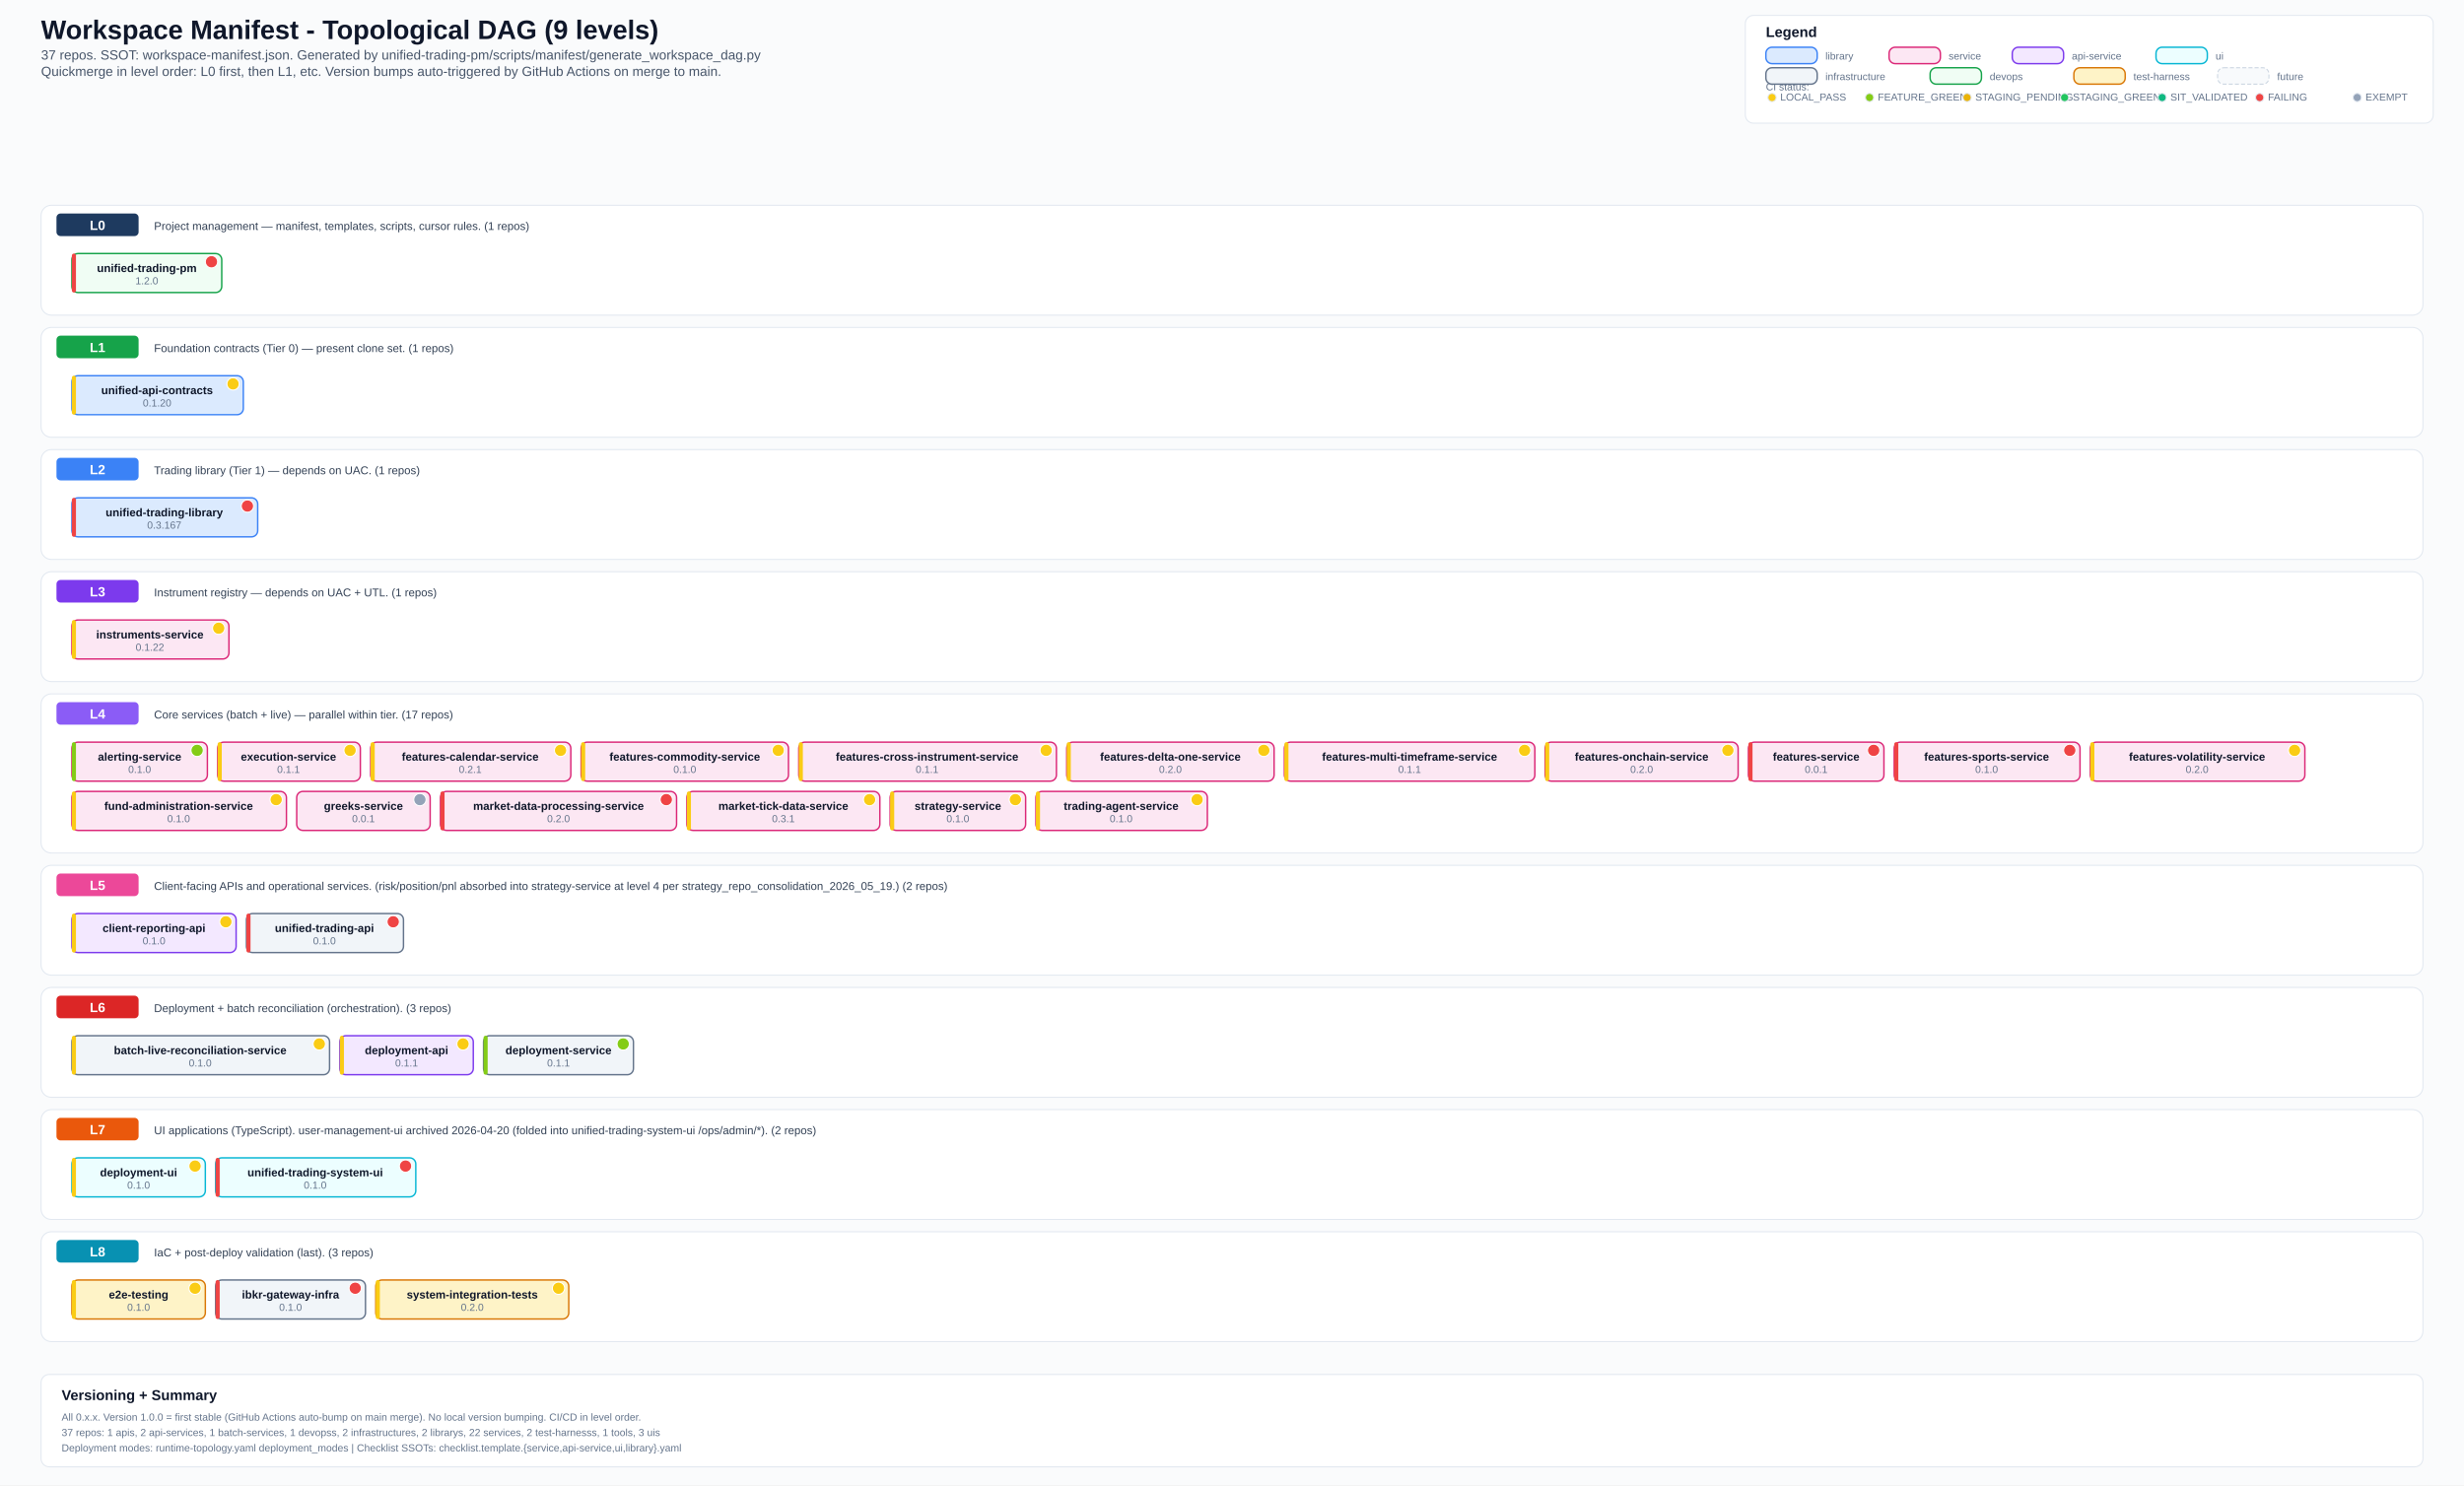
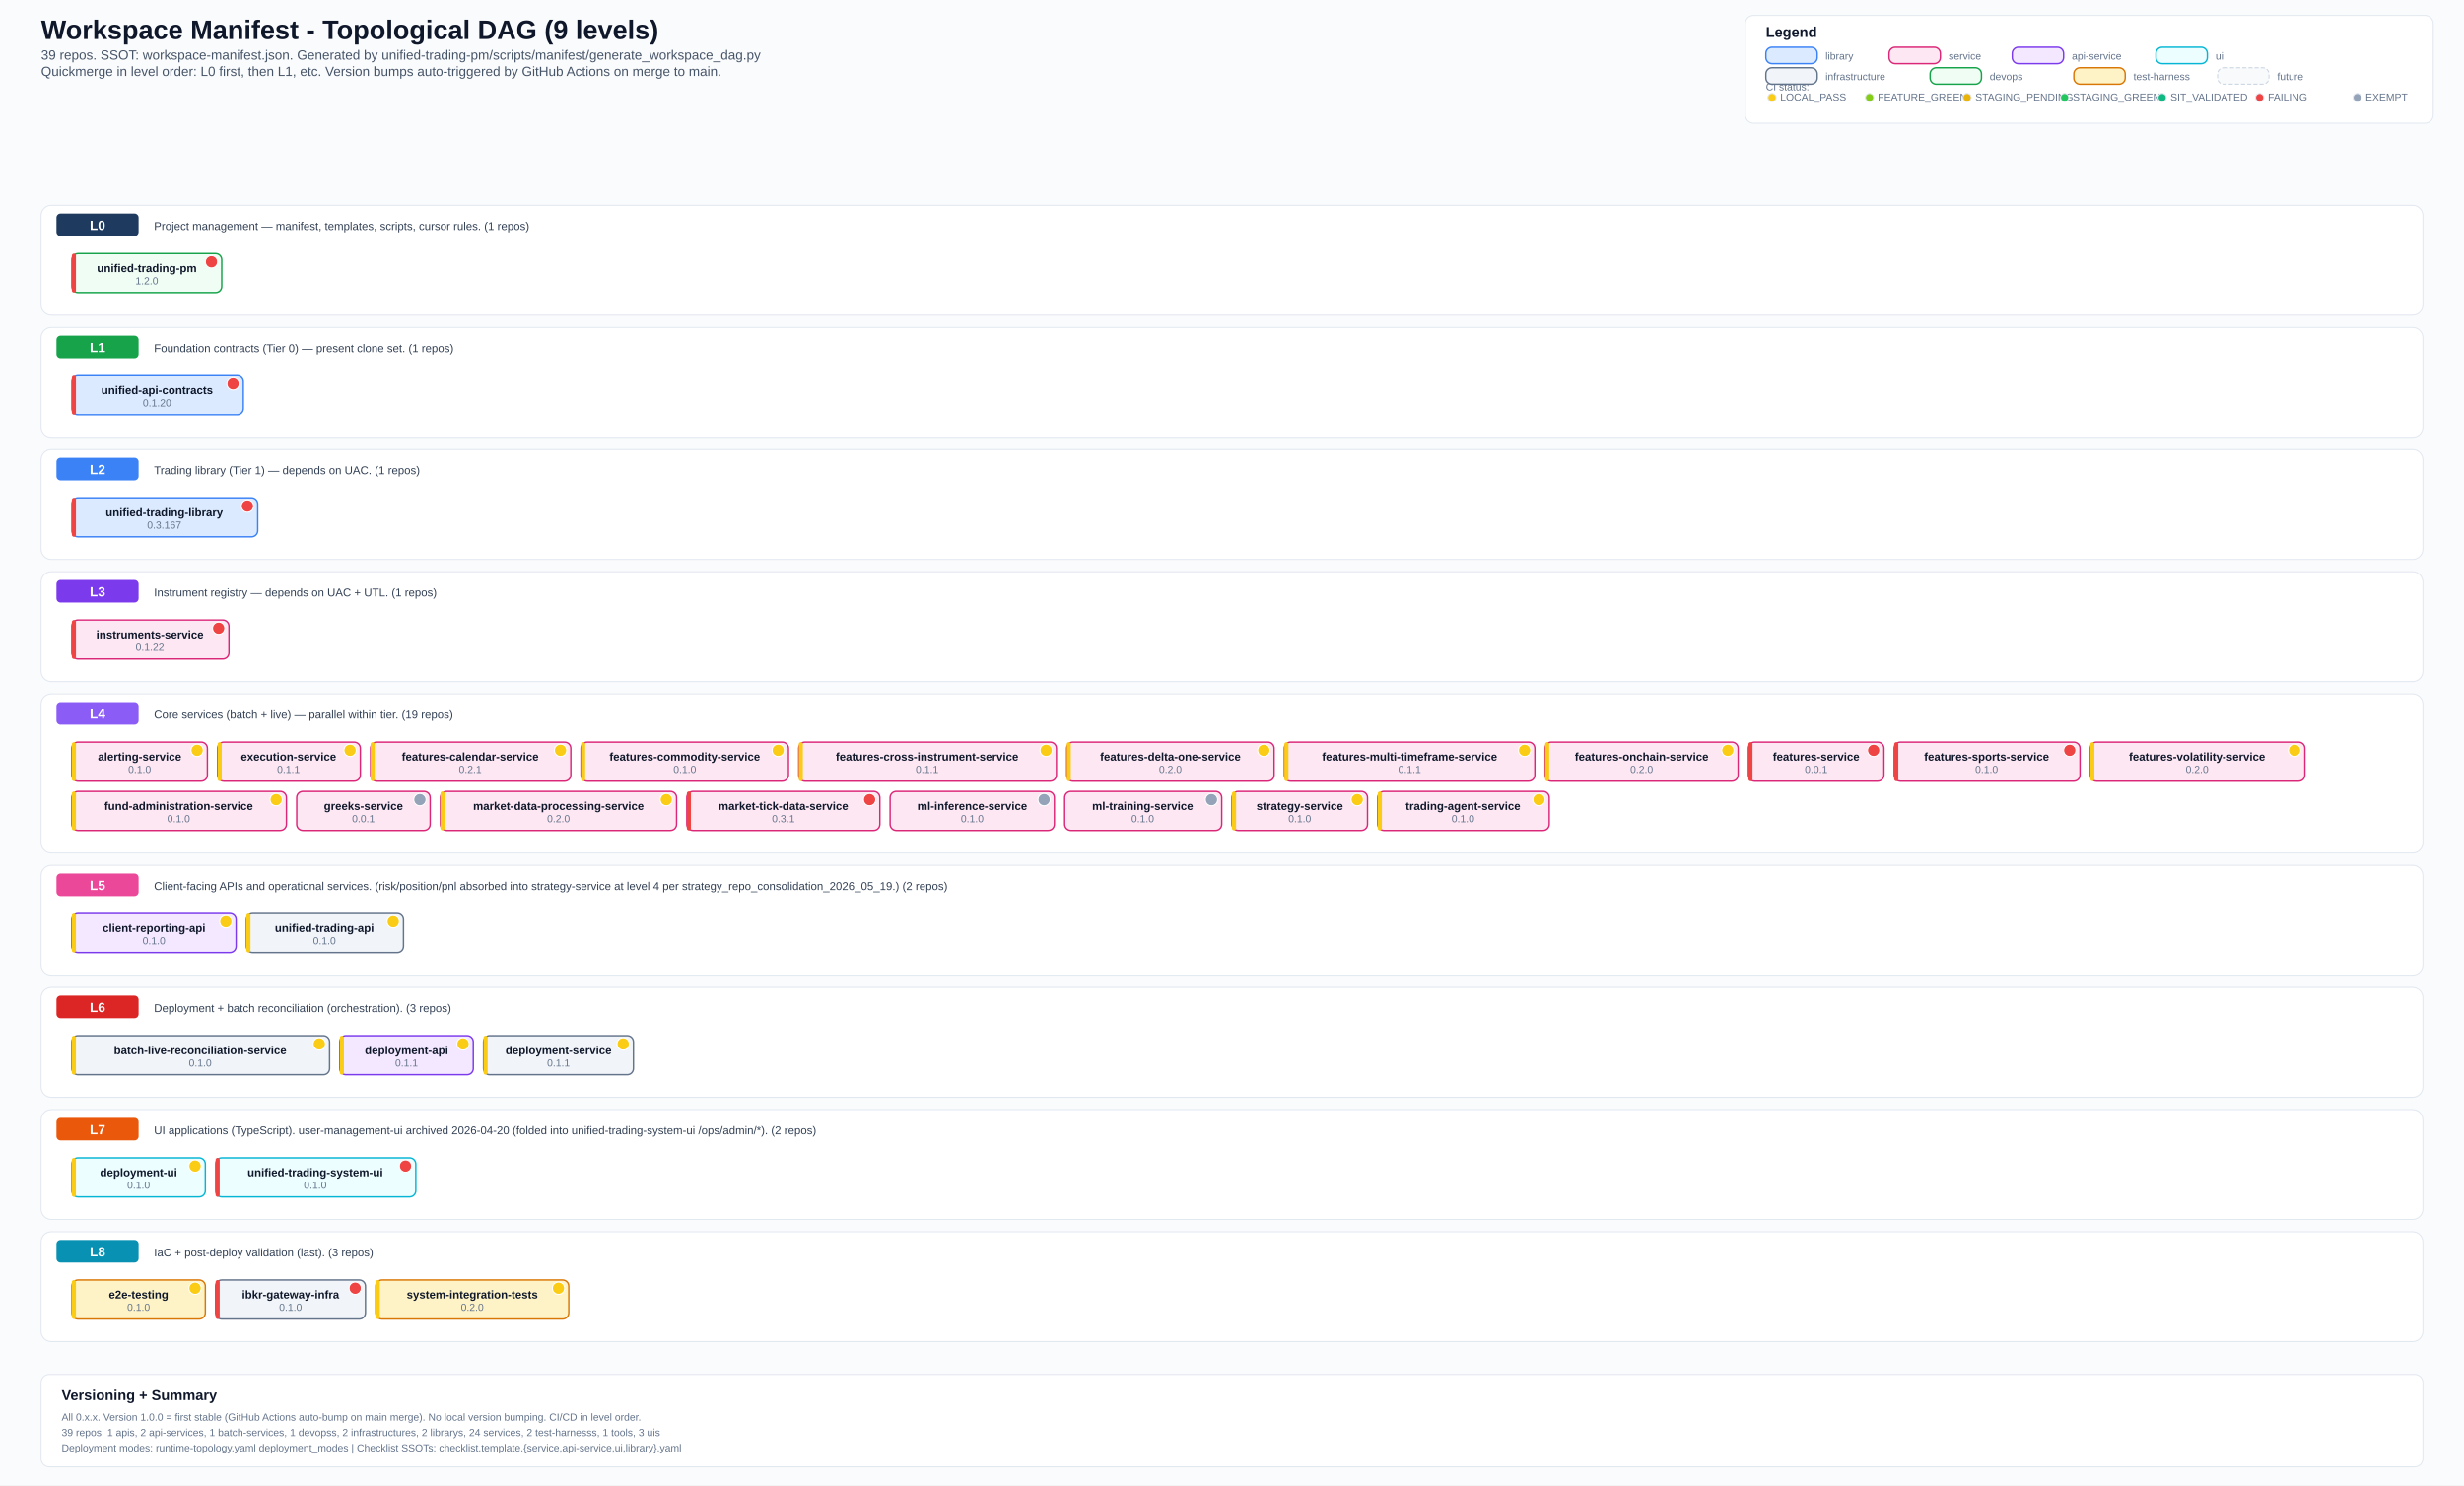
<svg xmlns="http://www.w3.org/2000/svg" width="2400" height="1447" viewBox="0 0 2400 1447">
  <defs>
    <style>
      .bg { fill: #fafbfc; }
      .title { font: 700 26px Arial, sans-serif; fill: #0f172a; }
      .subtitle { font: 500 13px Arial, sans-serif; fill: #475569; }
      .section { font: 700 14px Arial, sans-serif; fill: #0f172a; }
      .level-label { font: 700 13px Arial, sans-serif; fill: #ffffff; }
      .label { font: 600 11px Arial, sans-serif; fill: #0f172a; }
      .ver { font: 500 10px Arial, sans-serif; fill: #64748b; }
      .small { font: 500 10px Arial, sans-serif; fill: #64748b; }
      .desc { font: 500 11px Arial, sans-serif; fill: #334155; }
      .lib { fill: #dbeafe; stroke: #3b82f6; stroke-width: 1.4; rx: 6; }
      .svc { fill: #fce7f3; stroke: #db2777; stroke-width: 1.4; rx: 6; }
      .api { fill: #f3e8ff; stroke: #7c3aed; stroke-width: 1.4; rx: 6; }
      .ui-box { fill: #ecfeff; stroke: #06b6d4; stroke-width: 1.4; rx: 6; }
      .infra { fill: #f1f5f9; stroke: #64748b; stroke-width: 1.4; rx: 6; }
      .devops { fill: #f0fdf4; stroke: #16a34a; stroke-width: 1.4; rx: 6; }
      .test { fill: #fef3c7; stroke: #d97706; stroke-width: 1.4; rx: 6; }
      .future { fill: #f8fafc; stroke: #cbd5e1; stroke-width: 1; rx: 6; stroke-dasharray: 4 2; }
      .level-bg { fill: #ffffff; stroke: #e2e8f0; stroke-width: 1; rx: 10; }
      .level-badge { rx: 4; }
      .legend-box { fill: #ffffff; stroke: #e2e8f0; stroke-width: 1; rx: 8; }
  </style>
  </defs>
  <rect class="bg" x="0" y="0" width="2400" height="1447" />
  <text x="40" y="38" class="title">Workspace Manifest - Topological DAG (9 levels)</text>
-   <text x="40" y="58" class="subtitle">37 repos. SSOT: workspace-manifest.json. Generated by unified-trading-pm/scripts/manifest/generate_workspace_dag.py</text>
+   <text x="40" y="58" class="subtitle">39 repos. SSOT: workspace-manifest.json. Generated by unified-trading-pm/scripts/manifest/generate_workspace_dag.py</text>
  <text x="40" y="74" class="subtitle">Quickmerge in level order: L0 first, then L1, etc. Version bumps auto-triggered by GitHub Actions on merge to main.</text>
  <rect x="1700" y="15" width="670" height="105" class="legend-box" />
  <text x="1720" y="36" class="section">Legend</text>
  <text x="1720" y="88" class="small">CI status:</text>
  <circle cx="1726" cy="95" r="4" fill="#facc15" stroke="#e2e8f0" stroke-width="1" />
  <text x="1734" y="98" class="small">LOCAL_PASS</text>
  <circle cx="1821" cy="95" r="4" fill="#84cc16" stroke="#e2e8f0" stroke-width="1" />
  <text x="1829" y="98" class="small">FEATURE_GREEN</text>
  <circle cx="1916" cy="95" r="4" fill="#eab308" stroke="#e2e8f0" stroke-width="1" />
  <text x="1924" y="98" class="small">STAGING_PENDING</text>
  <circle cx="2011" cy="95" r="4" fill="#22c55e" stroke="#e2e8f0" stroke-width="1" />
  <text x="2019" y="98" class="small">STAGING_GREEN</text>
  <circle cx="2106" cy="95" r="4" fill="#10b981" stroke="#e2e8f0" stroke-width="1" />
  <text x="2114" y="98" class="small">SIT_VALIDATED</text>
  <circle cx="2201" cy="95" r="4" fill="#ef4444" stroke="#e2e8f0" stroke-width="1" />
  <text x="2209" y="98" class="small">FAILING</text>
  <circle cx="2296" cy="95" r="4" fill="#94a3b8" stroke="#e2e8f0" stroke-width="1" />
  <text x="2304" y="98" class="small">EXEMPT</text>
  <rect x="1720" y="46" width="50" height="16" class="lib" />
  <text x="1778" y="58" class="small">library</text>
  <rect x="1840" y="46" width="50" height="16" class="svc" />
  <text x="1898" y="58" class="small">service</text>
  <rect x="1960" y="46" width="50" height="16" class="api" />
  <text x="2018" y="58" class="small">api-service</text>
  <rect x="2100" y="46" width="50" height="16" class="ui-box" />
  <text x="2158" y="58" class="small">ui</text>
  <rect x="1720" y="66" width="50" height="16" class="infra" />
  <text x="1778" y="78" class="small">infrastructure</text>
  <rect x="1880" y="66" width="50" height="16" class="devops" />
  <text x="1938" y="78" class="small">devops</text>
  <rect x="2020" y="66" width="50" height="16" class="test" />
  <text x="2078" y="78" class="small">test-harness</text>
  <rect x="2160" y="66" width="50" height="16" class="future" />
  <text x="2218" y="78" class="small">future</text>
  <rect x="40" y="200" width="2320" height="107" class="level-bg" />
  <rect x="55" y="208" width="80" height="22" fill="#1e3a5f" class="level-badge" />
  <text x="95" y="224" text-anchor="middle" class="level-label">L0</text>
  <text x="150" y="224" class="desc">Project management — manifest, templates, scripts, cursor rules. (1 repos)</text>
  <rect x="70" y="247" width="146" height="38" class="devops" />
  <rect x="70" y="247" width="4" height="38" fill="#ef4444" rx="2" />
  <text x="143" y="265" text-anchor="middle" class="label">unified-trading-pm</text>
  <circle cx="206" cy="255" r="6" fill="#ef4444" stroke="#fff" stroke-width="1" />
  <text x="143" y="277" text-anchor="middle" class="ver">1.2.0</text>
  <rect x="40" y="319" width="2320" height="107" class="level-bg" />
  <rect x="55" y="327" width="80" height="22" fill="#16a34a" class="level-badge" />
  <text x="95" y="343" text-anchor="middle" class="level-label">L1</text>
  <text x="150" y="343" class="desc">Foundation contracts (Tier 0) — present clone set. (1 repos)</text>
  <rect x="70" y="366" width="167" height="38" class="lib" />
-   <rect x="70" y="366" width="4" height="38" fill="#facc15" rx="2" />
+   <rect x="70" y="366" width="4" height="38" fill="#ef4444" rx="2" />
  <text x="153" y="384" text-anchor="middle" class="label">unified-api-contracts</text>
-   <circle cx="227" cy="374" r="6" fill="#facc15" stroke="#fff" stroke-width="1" />
+   <circle cx="227" cy="374" r="6" fill="#ef4444" stroke="#fff" stroke-width="1" />
  <text x="153" y="396" text-anchor="middle" class="ver">0.1.20</text>
  <rect x="40" y="438" width="2320" height="107" class="level-bg" />
  <rect x="55" y="446" width="80" height="22" fill="#3b82f6" class="level-badge" />
  <text x="95" y="462" text-anchor="middle" class="level-label">L2</text>
  <text x="150" y="462" class="desc">Trading library (Tier 1) — depends on UAC. (1 repos)</text>
  <rect x="70" y="485" width="181" height="38" class="lib" />
  <rect x="70" y="485" width="4" height="38" fill="#ef4444" rx="2" />
  <text x="160" y="503" text-anchor="middle" class="label">unified-trading-library</text>
  <circle cx="241" cy="493" r="6" fill="#ef4444" stroke="#fff" stroke-width="1" />
  <text x="160" y="515" text-anchor="middle" class="ver">0.3.167</text>
  <rect x="40" y="557" width="2320" height="107" class="level-bg" />
  <rect x="55" y="565" width="80" height="22" fill="#7c3aed" class="level-badge" />
  <text x="95" y="581" text-anchor="middle" class="level-label">L3</text>
  <text x="150" y="581" class="desc">Instrument registry — depends on UAC + UTL. (1 repos)</text>
  <rect x="70" y="604" width="153" height="38" class="svc" />
-   <rect x="70" y="604" width="4" height="38" fill="#facc15" rx="2" />
+   <rect x="70" y="604" width="4" height="38" fill="#ef4444" rx="2" />
  <text x="146" y="622" text-anchor="middle" class="label">instruments-service</text>
-   <circle cx="213" cy="612" r="6" fill="#facc15" stroke="#fff" stroke-width="1" />
+   <circle cx="213" cy="612" r="6" fill="#ef4444" stroke="#fff" stroke-width="1" />
  <text x="146" y="634" text-anchor="middle" class="ver">0.1.22</text>
  <rect x="40" y="676" width="2320" height="155" class="level-bg" />
  <rect x="55" y="684" width="80" height="22" fill="#8b5cf6" class="level-badge" />
  <text x="95" y="700" text-anchor="middle" class="level-label">L4</text>
-   <text x="150" y="700" class="desc">Core services (batch + live) — parallel within tier. (17 repos)</text>
+   <text x="150" y="700" class="desc">Core services (batch + live) — parallel within tier. (19 repos)</text>
  <rect x="70" y="723" width="132" height="38" class="svc" />
-   <rect x="70" y="723" width="4" height="38" fill="#84cc16" rx="2" />
+   <rect x="70" y="723" width="4" height="38" fill="#facc15" rx="2" />
  <text x="136" y="741" text-anchor="middle" class="label">alerting-service</text>
-   <circle cx="192" cy="731" r="6" fill="#84cc16" stroke="#fff" stroke-width="1" />
+   <circle cx="192" cy="731" r="6" fill="#facc15" stroke="#fff" stroke-width="1" />
  <text x="136" y="753" text-anchor="middle" class="ver">0.1.0</text>
  <rect x="212" y="723" width="139" height="38" class="svc" />
  <rect x="212" y="723" width="4" height="38" fill="#facc15" rx="2" />
  <text x="281" y="741" text-anchor="middle" class="label">execution-service</text>
  <circle cx="341" cy="731" r="6" fill="#facc15" stroke="#fff" stroke-width="1" />
  <text x="281" y="753" text-anchor="middle" class="ver">0.1.1</text>
  <rect x="361" y="723" width="195" height="38" class="svc" />
  <rect x="361" y="723" width="4" height="38" fill="#facc15" rx="2" />
  <text x="458" y="741" text-anchor="middle" class="label">features-calendar-service</text>
  <circle cx="546" cy="731" r="6" fill="#facc15" stroke="#fff" stroke-width="1" />
  <text x="458" y="753" text-anchor="middle" class="ver">0.2.1</text>
  <rect x="566" y="723" width="202" height="38" class="svc" />
  <rect x="566" y="723" width="4" height="38" fill="#facc15" rx="2" />
  <text x="667" y="741" text-anchor="middle" class="label">features-commodity-service</text>
  <circle cx="758" cy="731" r="6" fill="#facc15" stroke="#fff" stroke-width="1" />
  <text x="667" y="753" text-anchor="middle" class="ver">0.1.0</text>
  <rect x="778" y="723" width="251" height="38" class="svc" />
  <rect x="778" y="723" width="4" height="38" fill="#facc15" rx="2" />
  <text x="903" y="741" text-anchor="middle" class="label">features-cross-instrument-service</text>
  <circle cx="1019" cy="731" r="6" fill="#facc15" stroke="#fff" stroke-width="1" />
  <text x="903" y="753" text-anchor="middle" class="ver">0.1.1</text>
  <rect x="1039" y="723" width="202" height="38" class="svc" />
  <rect x="1039" y="723" width="4" height="38" fill="#facc15" rx="2" />
  <text x="1140" y="741" text-anchor="middle" class="label">features-delta-one-service</text>
  <circle cx="1231" cy="731" r="6" fill="#facc15" stroke="#fff" stroke-width="1" />
  <text x="1140" y="753" text-anchor="middle" class="ver">0.2.0</text>
  <rect x="1251" y="723" width="244" height="38" class="svc" />
  <rect x="1251" y="723" width="4" height="38" fill="#facc15" rx="2" />
  <text x="1373" y="741" text-anchor="middle" class="label">features-multi-timeframe-service</text>
  <circle cx="1485" cy="731" r="6" fill="#facc15" stroke="#fff" stroke-width="1" />
  <text x="1373" y="753" text-anchor="middle" class="ver">0.1.1</text>
  <rect x="1505" y="723" width="188" height="38" class="svc" />
  <rect x="1505" y="723" width="4" height="38" fill="#facc15" rx="2" />
  <text x="1599" y="741" text-anchor="middle" class="label">features-onchain-service</text>
  <circle cx="1683" cy="731" r="6" fill="#facc15" stroke="#fff" stroke-width="1" />
  <text x="1599" y="753" text-anchor="middle" class="ver">0.2.0</text>
  <rect x="1703" y="723" width="132" height="38" class="svc" />
  <rect x="1703" y="723" width="4" height="38" fill="#ef4444" rx="2" />
  <text x="1769" y="741" text-anchor="middle" class="label">features-service</text>
  <circle cx="1825" cy="731" r="6" fill="#ef4444" stroke="#fff" stroke-width="1" />
  <text x="1769" y="753" text-anchor="middle" class="ver">0.0.1</text>
  <rect x="1845" y="723" width="181" height="38" class="svc" />
  <rect x="1845" y="723" width="4" height="38" fill="#ef4444" rx="2" />
  <text x="1935" y="741" text-anchor="middle" class="label">features-sports-service</text>
  <circle cx="2016" cy="731" r="6" fill="#ef4444" stroke="#fff" stroke-width="1" />
  <text x="1935" y="753" text-anchor="middle" class="ver">0.1.0</text>
  <rect x="2036" y="723" width="209" height="38" class="svc" />
  <rect x="2036" y="723" width="4" height="38" fill="#facc15" rx="2" />
  <text x="2140" y="741" text-anchor="middle" class="label">features-volatility-service</text>
  <circle cx="2235" cy="731" r="6" fill="#facc15" stroke="#fff" stroke-width="1" />
  <text x="2140" y="753" text-anchor="middle" class="ver">0.2.0</text>
  <rect x="70" y="771" width="209" height="38" class="svc" />
  <rect x="70" y="771" width="4" height="38" fill="#facc15" rx="2" />
  <text x="174" y="789" text-anchor="middle" class="label">fund-administration-service</text>
  <circle cx="269" cy="779" r="6" fill="#facc15" stroke="#fff" stroke-width="1" />
  <text x="174" y="801" text-anchor="middle" class="ver">0.1.0</text>
  <rect x="289" y="771" width="130" height="38" class="svc" />
  <text x="354" y="789" text-anchor="middle" class="label">greeks-service</text>
  <circle cx="409" cy="779" r="6" fill="#94a3b8" stroke="#fff" stroke-width="1" />
  <text x="354" y="801" text-anchor="middle" class="ver">0.0.1</text>
  <rect x="429" y="771" width="230" height="38" class="svc" />
-   <rect x="429" y="771" width="4" height="38" fill="#ef4444" rx="2" />
+   <rect x="429" y="771" width="4" height="38" fill="#facc15" rx="2" />
  <text x="544" y="789" text-anchor="middle" class="label">market-data-processing-service</text>
-   <circle cx="649" cy="779" r="6" fill="#ef4444" stroke="#fff" stroke-width="1" />
+   <circle cx="649" cy="779" r="6" fill="#facc15" stroke="#fff" stroke-width="1" />
  <text x="544" y="801" text-anchor="middle" class="ver">0.2.0</text>
  <rect x="669" y="771" width="188" height="38" class="svc" />
-   <rect x="669" y="771" width="4" height="38" fill="#facc15" rx="2" />
+   <rect x="669" y="771" width="4" height="38" fill="#ef4444" rx="2" />
  <text x="763" y="789" text-anchor="middle" class="label">market-tick-data-service</text>
-   <circle cx="847" cy="779" r="6" fill="#facc15" stroke="#fff" stroke-width="1" />
+   <circle cx="847" cy="779" r="6" fill="#ef4444" stroke="#fff" stroke-width="1" />
  <text x="763" y="801" text-anchor="middle" class="ver">0.3.1</text>
-   <rect x="867" y="771" width="132" height="38" class="svc" />
-   <rect x="867" y="771" width="4" height="38" fill="#facc15" rx="2" />
-   <text x="933" y="789" text-anchor="middle" class="label">strategy-service</text>
-   <circle cx="989" cy="779" r="6" fill="#facc15" stroke="#fff" stroke-width="1" />
-   <text x="933" y="801" text-anchor="middle" class="ver">0.1.0</text>
-   <rect x="1009" y="771" width="167" height="38" class="svc" />
-   <rect x="1009" y="771" width="4" height="38" fill="#facc15" rx="2" />
-   <text x="1092" y="789" text-anchor="middle" class="label">trading-agent-service</text>
-   <circle cx="1166" cy="779" r="6" fill="#facc15" stroke="#fff" stroke-width="1" />
-   <text x="1092" y="801" text-anchor="middle" class="ver">0.1.0</text>
+   <rect x="867" y="771" width="160" height="38" class="svc" />
+   <text x="947" y="789" text-anchor="middle" class="label">ml-inference-service</text>
+   <circle cx="1017" cy="779" r="6" fill="#94a3b8" stroke="#fff" stroke-width="1" />
+   <text x="947" y="801" text-anchor="middle" class="ver">0.1.0</text>
+   <rect x="1037" y="771" width="153" height="38" class="svc" />
+   <text x="1113" y="789" text-anchor="middle" class="label">ml-training-service</text>
+   <circle cx="1180" cy="779" r="6" fill="#94a3b8" stroke="#fff" stroke-width="1" />
+   <text x="1113" y="801" text-anchor="middle" class="ver">0.1.0</text>
+   <rect x="1200" y="771" width="132" height="38" class="svc" />
+   <rect x="1200" y="771" width="4" height="38" fill="#facc15" rx="2" />
+   <text x="1266" y="789" text-anchor="middle" class="label">strategy-service</text>
+   <circle cx="1322" cy="779" r="6" fill="#facc15" stroke="#fff" stroke-width="1" />
+   <text x="1266" y="801" text-anchor="middle" class="ver">0.1.0</text>
+   <rect x="1342" y="771" width="167" height="38" class="svc" />
+   <rect x="1342" y="771" width="4" height="38" fill="#facc15" rx="2" />
+   <text x="1425" y="789" text-anchor="middle" class="label">trading-agent-service</text>
+   <circle cx="1499" cy="779" r="6" fill="#facc15" stroke="#fff" stroke-width="1" />
+   <text x="1425" y="801" text-anchor="middle" class="ver">0.1.0</text>
  <rect x="40" y="843" width="2320" height="107" class="level-bg" />
  <rect x="55" y="851" width="80" height="22" fill="#ec4899" class="level-badge" />
  <text x="95" y="867" text-anchor="middle" class="level-label">L5</text>
  <text x="150" y="867" class="desc">Client-facing APIs and operational services. (risk/position/pnl absorbed into strategy-service at level 4 per strategy_repo_consolidation_2026_05_19.) (2 repos)</text>
  <rect x="70" y="890" width="160" height="38" class="api" />
  <rect x="70" y="890" width="4" height="38" fill="#facc15" rx="2" />
  <text x="150" y="908" text-anchor="middle" class="label">client-reporting-api</text>
  <circle cx="220" cy="898" r="6" fill="#facc15" stroke="#fff" stroke-width="1" />
  <text x="150" y="920" text-anchor="middle" class="ver">0.1.0</text>
  <rect x="240" y="890" width="153" height="38" class="infra" />
-   <rect x="240" y="890" width="4" height="38" fill="#ef4444" rx="2" />
+   <rect x="240" y="890" width="4" height="38" fill="#facc15" rx="2" />
  <text x="316" y="908" text-anchor="middle" class="label">unified-trading-api</text>
-   <circle cx="383" cy="898" r="6" fill="#ef4444" stroke="#fff" stroke-width="1" />
+   <circle cx="383" cy="898" r="6" fill="#facc15" stroke="#fff" stroke-width="1" />
  <text x="316" y="920" text-anchor="middle" class="ver">0.1.0</text>
  <rect x="40" y="962" width="2320" height="107" class="level-bg" />
  <rect x="55" y="970" width="80" height="22" fill="#dc2626" class="level-badge" />
  <text x="95" y="986" text-anchor="middle" class="level-label">L6</text>
  <text x="150" y="986" class="desc">Deployment + batch reconciliation (orchestration). (3 repos)</text>
  <rect x="70" y="1009" width="251" height="38" class="infra" />
  <rect x="70" y="1009" width="4" height="38" fill="#facc15" rx="2" />
  <text x="195" y="1027" text-anchor="middle" class="label">batch-live-reconciliation-service</text>
  <circle cx="311" cy="1017" r="6" fill="#facc15" stroke="#fff" stroke-width="1" />
  <text x="195" y="1039" text-anchor="middle" class="ver">0.1.0</text>
  <rect x="331" y="1009" width="130" height="38" class="api" />
  <rect x="331" y="1009" width="4" height="38" fill="#facc15" rx="2" />
  <text x="396" y="1027" text-anchor="middle" class="label">deployment-api</text>
  <circle cx="451" cy="1017" r="6" fill="#facc15" stroke="#fff" stroke-width="1" />
  <text x="396" y="1039" text-anchor="middle" class="ver">0.1.1</text>
  <rect x="471" y="1009" width="146" height="38" class="infra" />
-   <rect x="471" y="1009" width="4" height="38" fill="#84cc16" rx="2" />
+   <rect x="471" y="1009" width="4" height="38" fill="#facc15" rx="2" />
  <text x="544" y="1027" text-anchor="middle" class="label">deployment-service</text>
-   <circle cx="607" cy="1017" r="6" fill="#84cc16" stroke="#fff" stroke-width="1" />
+   <circle cx="607" cy="1017" r="6" fill="#facc15" stroke="#fff" stroke-width="1" />
  <text x="544" y="1039" text-anchor="middle" class="ver">0.1.1</text>
  <rect x="40" y="1081" width="2320" height="107" class="level-bg" />
  <rect x="55" y="1089" width="80" height="22" fill="#ea580c" class="level-badge" />
  <text x="95" y="1105" text-anchor="middle" class="level-label">L7</text>
  <text x="150" y="1105" class="desc">UI applications (TypeScript). user-management-ui archived 2026-04-20 (folded into unified-trading-system-ui /ops/admin/*). (2 repos)</text>
  <rect x="70" y="1128" width="130" height="38" class="ui-box" />
  <rect x="70" y="1128" width="4" height="38" fill="#facc15" rx="2" />
  <text x="135" y="1146" text-anchor="middle" class="label">deployment-ui</text>
  <circle cx="190" cy="1136" r="6" fill="#facc15" stroke="#fff" stroke-width="1" />
  <text x="135" y="1158" text-anchor="middle" class="ver">0.1.0</text>
  <rect x="210" y="1128" width="195" height="38" class="ui-box" />
  <rect x="210" y="1128" width="4" height="38" fill="#ef4444" rx="2" />
  <text x="307" y="1146" text-anchor="middle" class="label">unified-trading-system-ui</text>
  <circle cx="395" cy="1136" r="6" fill="#ef4444" stroke="#fff" stroke-width="1" />
  <text x="307" y="1158" text-anchor="middle" class="ver">0.1.0</text>
  <rect x="40" y="1200" width="2320" height="107" class="level-bg" />
  <rect x="55" y="1208" width="80" height="22" fill="#0891b2" class="level-badge" />
  <text x="95" y="1224" text-anchor="middle" class="level-label">L8</text>
  <text x="150" y="1224" class="desc">IaC + post-deploy validation (last). (3 repos)</text>
  <rect x="70" y="1247" width="130" height="38" class="test" />
  <rect x="70" y="1247" width="4" height="38" fill="#facc15" rx="2" />
  <text x="135" y="1265" text-anchor="middle" class="label">e2e-testing</text>
  <circle cx="190" cy="1255" r="6" fill="#facc15" stroke="#fff" stroke-width="1" />
  <text x="135" y="1277" text-anchor="middle" class="ver">0.1.0</text>
  <rect x="210" y="1247" width="146" height="38" class="infra" />
  <rect x="210" y="1247" width="4" height="38" fill="#ef4444" rx="2" />
  <text x="283" y="1265" text-anchor="middle" class="label">ibkr-gateway-infra</text>
  <circle cx="346" cy="1255" r="6" fill="#ef4444" stroke="#fff" stroke-width="1" />
  <text x="283" y="1277" text-anchor="middle" class="ver">0.1.0</text>
  <rect x="366" y="1247" width="188" height="38" class="test" />
  <rect x="366" y="1247" width="4" height="38" fill="#facc15" rx="2" />
  <text x="460" y="1265" text-anchor="middle" class="label">system-integration-tests</text>
  <circle cx="544" cy="1255" r="6" fill="#facc15" stroke="#fff" stroke-width="1" />
  <text x="460" y="1277" text-anchor="middle" class="ver">0.2.0</text>
  <rect x="40" y="1339" width="2320" height="90" fill="#ffffff" stroke="#e2e8f0" stroke-width="1" rx="8" />
  <text x="60" y="1364" class="section">Versioning + Summary</text>
  <text x="60" y="1384" class="small">All 0.x.x. Version 1.0.0 = first stable (GitHub Actions auto-bump on main merge). No local version bumping. CI/CD in level order.</text>
-   <text x="60" y="1399" class="small">37 repos: 1 apis, 2 api-services, 1 batch-services, 1 devopss, 2 infrastructures, 2 librarys, 22 services, 2 test-harnesss, 1 tools, 3 uis</text>
+   <text x="60" y="1399" class="small">39 repos: 1 apis, 2 api-services, 1 batch-services, 1 devopss, 2 infrastructures, 2 librarys, 24 services, 2 test-harnesss, 1 tools, 3 uis</text>
  <text x="60" y="1414" class="small">Deployment modes: runtime-topology.yaml deployment_modes | Checklist SSOTs: checklist.template.{service,api-service,ui,library}.yaml</text>
</svg>
